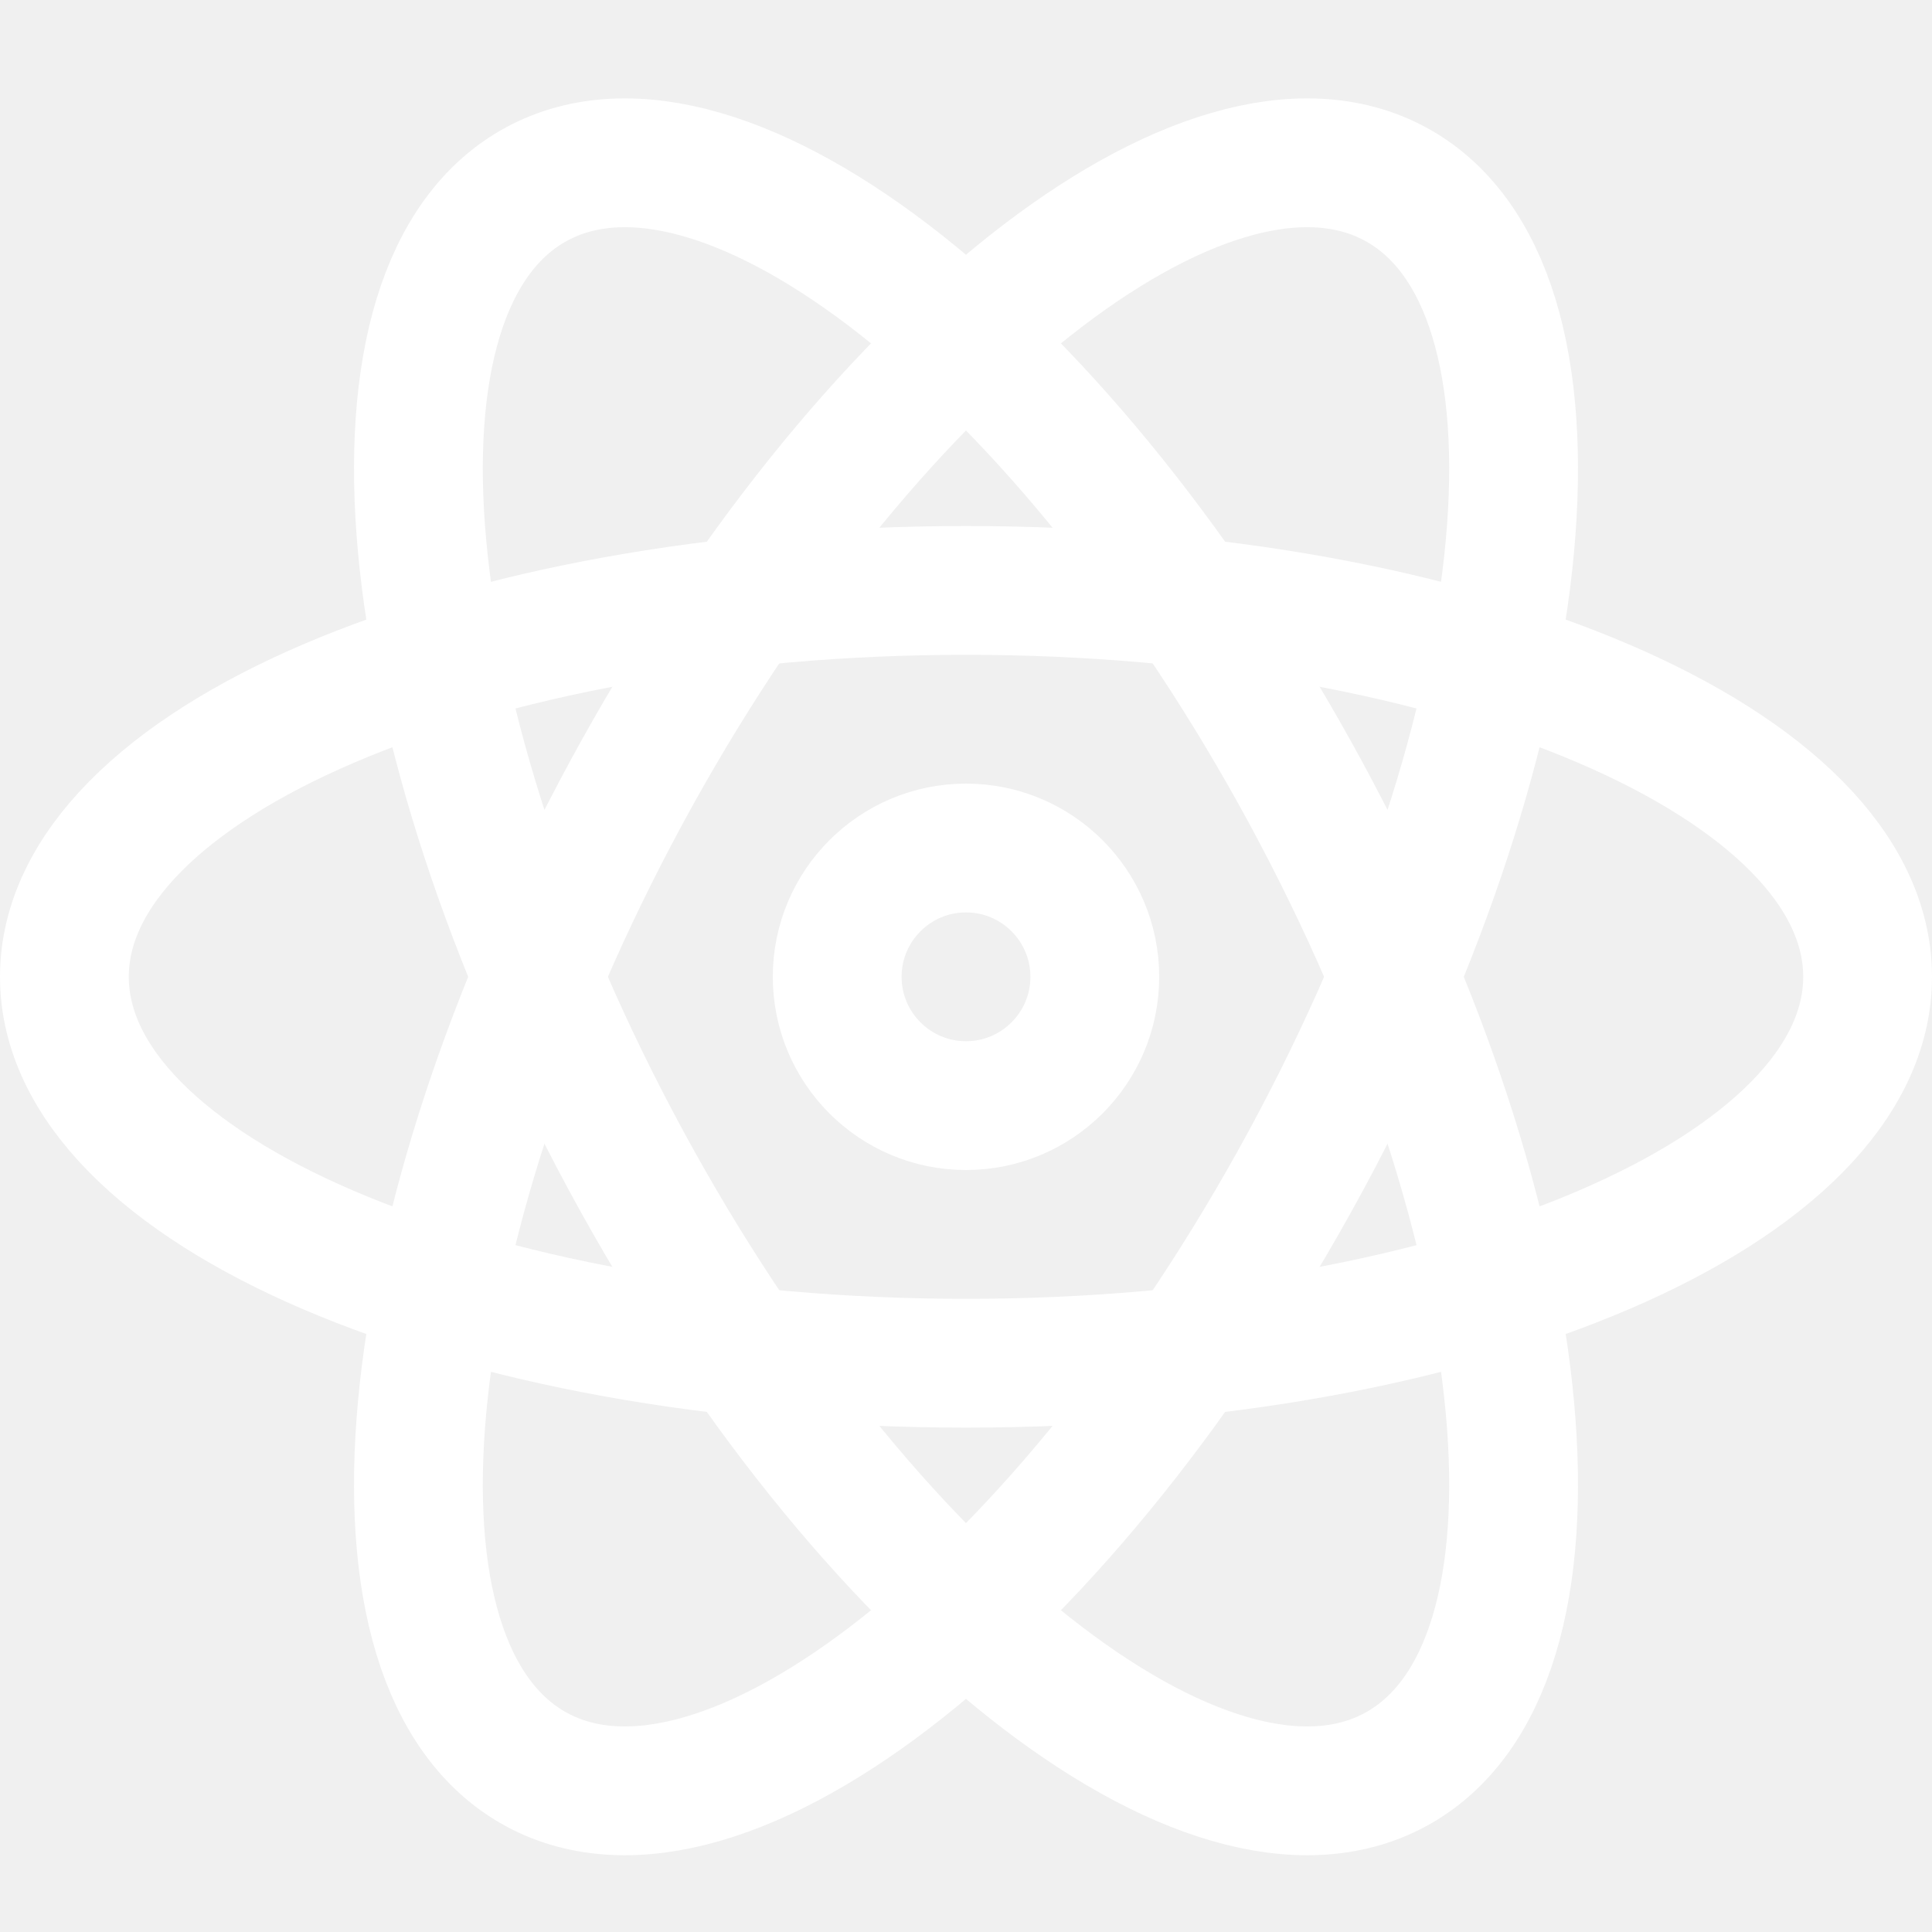
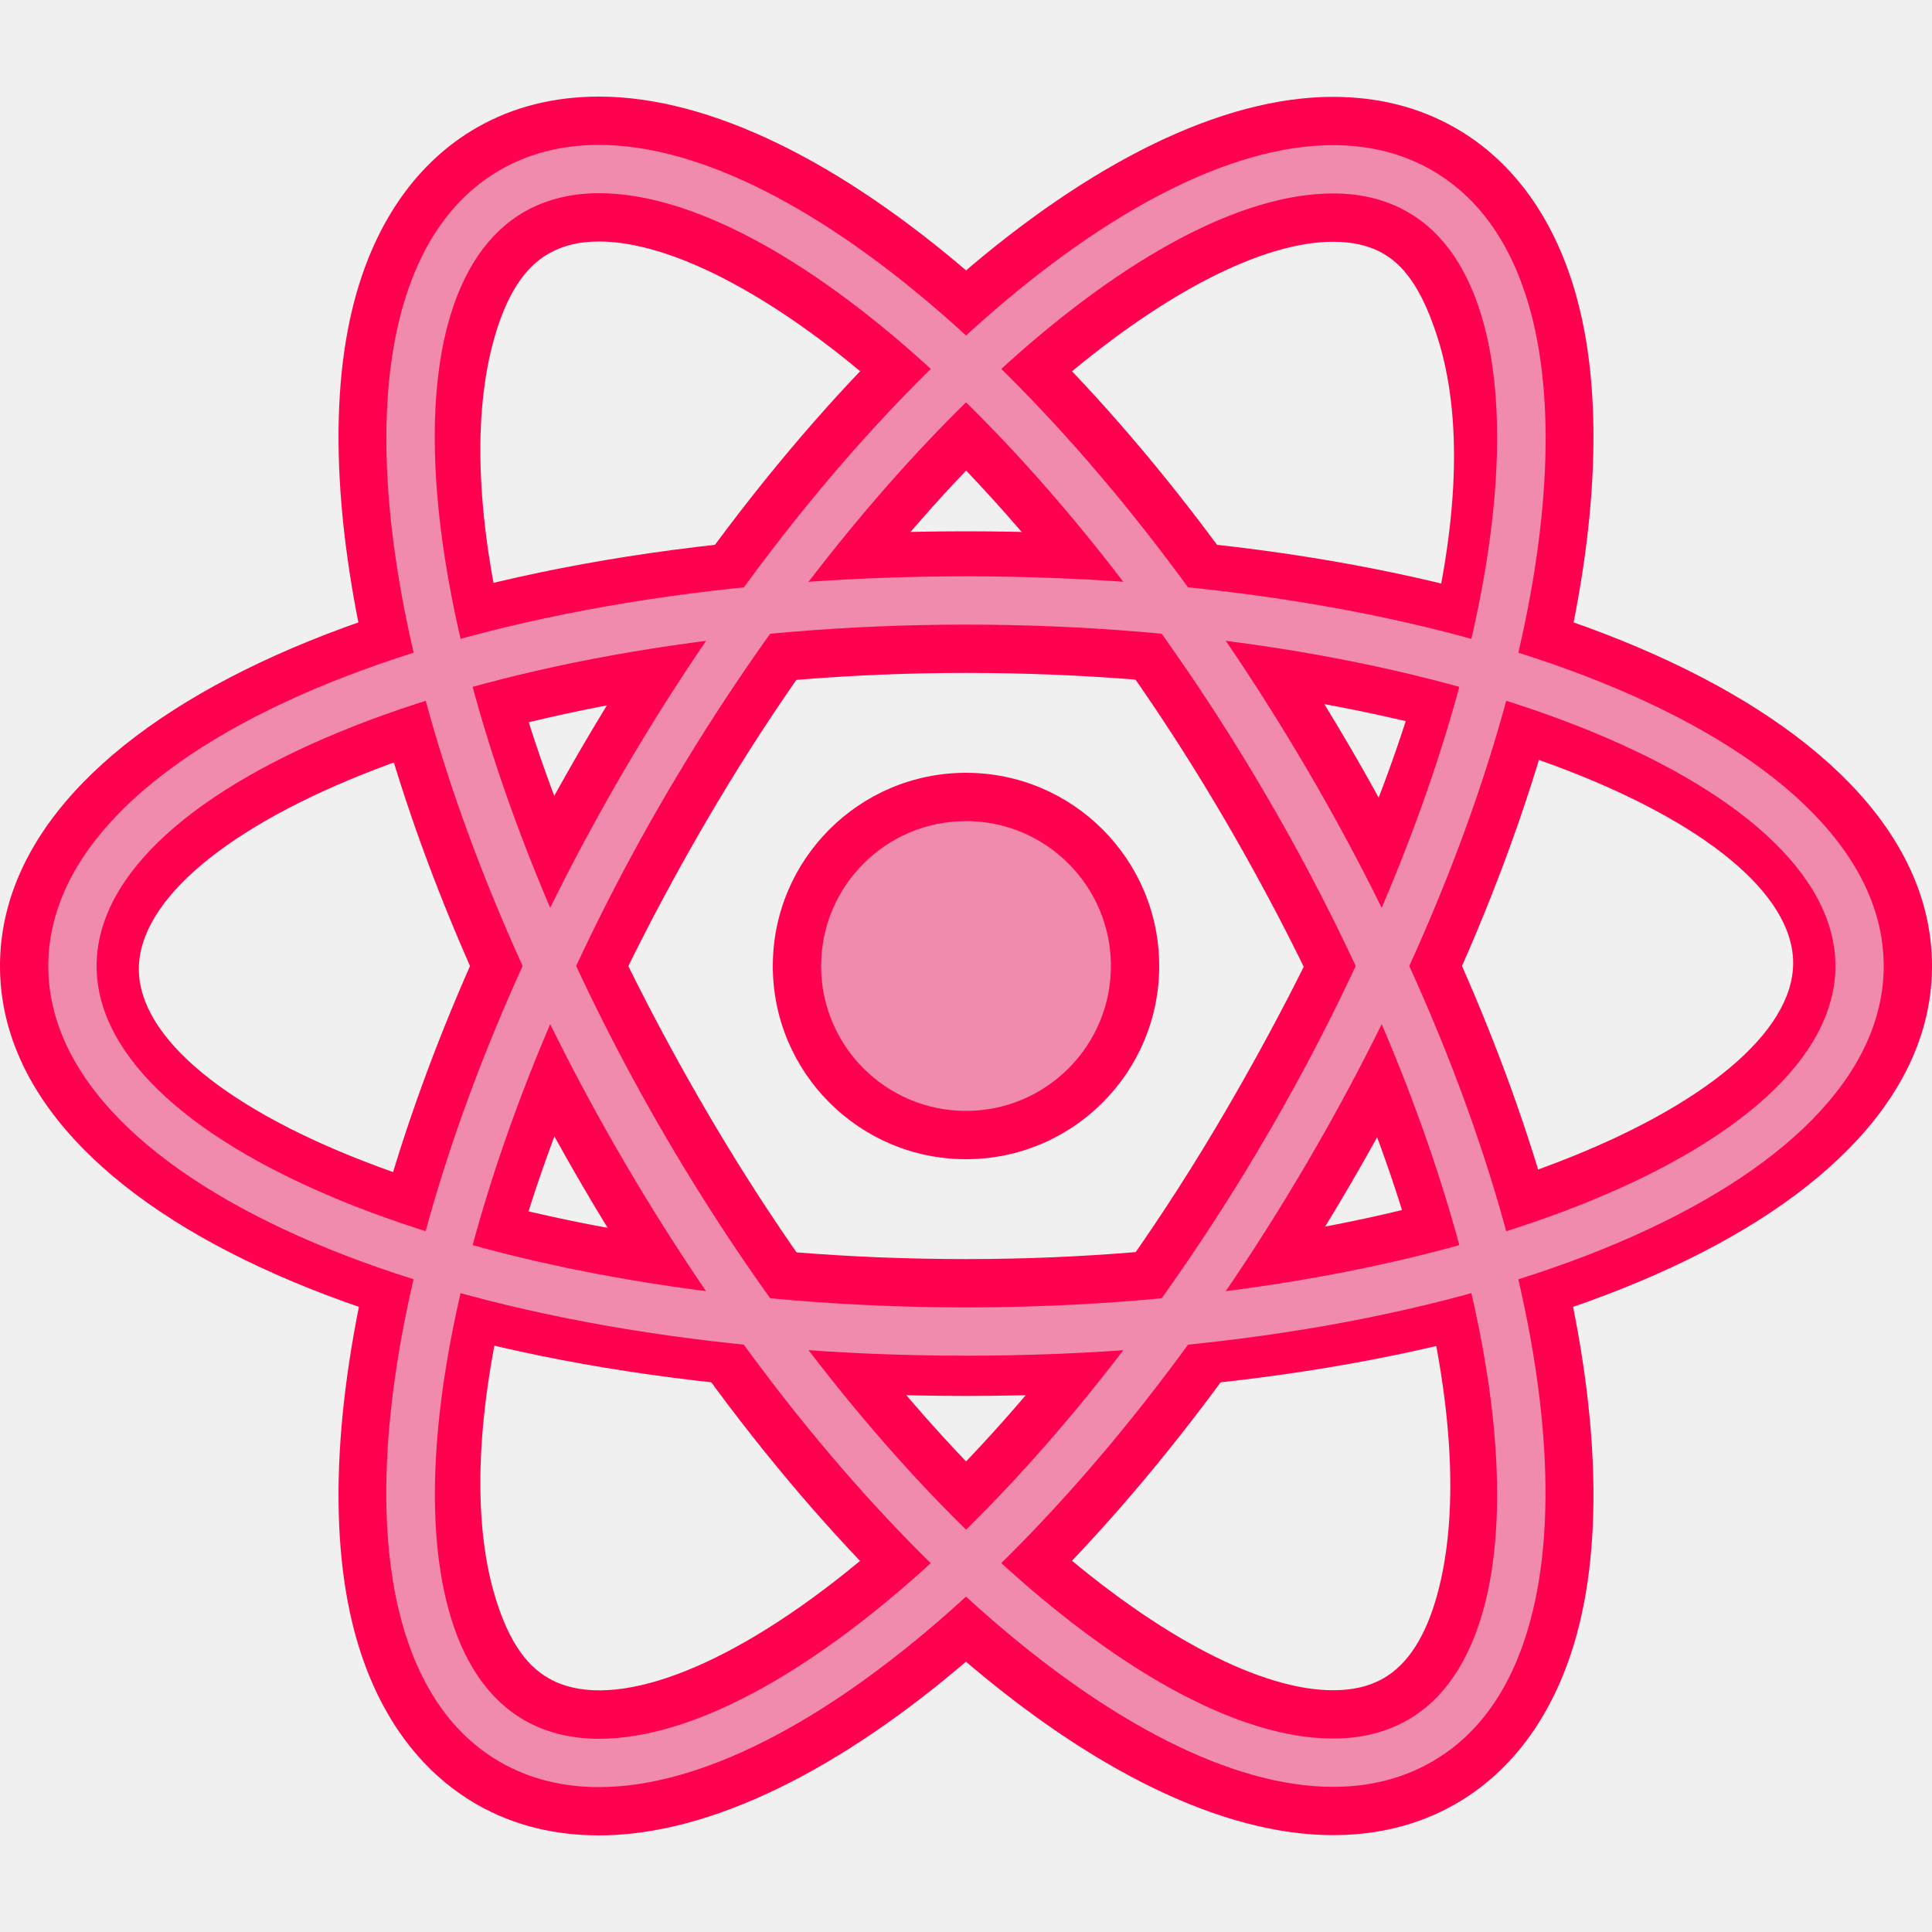
- <svg xmlns="http://www.w3.org/2000/svg" width="15px" height="15px" viewBox="0 0 15 15" fill="none">
-   <path d="M14.5 7.584C14.5 9.241 11.366 10.584 7.5 10.584C3.634 10.584 0.5 9.241 0.5 7.584C0.5 5.927 3.634 4.584 7.5 4.584C11.366 4.584 14.5 5.927 14.5 7.584Z" stroke="white" />
-   <path d="M4.166 13.739C5.623 14.528 8.296 12.412 10.138 9.013C11.979 5.613 12.291 2.218 10.834 1.429C9.377 0.64 6.703 2.756 4.862 6.155C3.021 9.554 2.709 12.95 4.166 13.739Z" stroke="white" />
-   <path d="M10.834 13.739C9.377 14.528 6.703 12.412 4.862 9.013C3.021 5.613 2.709 2.218 4.166 1.429C5.623 0.64 8.296 2.756 10.138 6.155C11.979 9.554 12.291 12.95 10.834 13.739Z" stroke="white" />
-   <path d="M6.5 7.584C6.5 8.136 6.948 8.584 7.5 8.584C8.052 8.584 8.5 8.136 8.5 7.584C8.5 7.032 8.052 6.584 7.5 6.584C6.948 6.584 6.5 7.032 6.5 7.584Z" stroke="white" />
+ <svg xmlns="http://www.w3.org/2000/svg" viewBox="0 0 30 30" width="30px" height="30px">
+   <g id="surface75898329">
+     <path style=" stroke:none;fill-rule:nonzero;fill:rgb(100%,0.392%,30.98%);fill-opacity:1;" d="M 15 21.676 C 6.449 21.676 0 18.879 0 15 C 0 11.121 6.449 8.25 15 8.25 C 23.551 8.25 30 11.121 30 15 C 30 18.879 23.551 21.676 15 21.676 Z M 15 10.449 C 7.703 10.449 2.156 12.898 2.156 15.047 C 2.156 17.195 7.703 19.551 15 19.551 C 22.297 19.551 27.844 17.102 27.844 14.953 C 27.844 12.805 22.297 10.449 15 10.449 Z M 15 10.449 " />
+     <path style=" stroke:none;fill-rule:nonzero;fill:rgb(100%,0.392%,30.98%);fill-opacity:1;" d="M 9.301 28.5 C 8.602 28.5 7.965 28.34 7.406 28.02 C 6.492 27.496 5.836 26.574 5.508 25.348 C 4.648 22.137 6.035 16.734 9.043 11.59 C 12.57 5.555 17.254 1.504 20.699 1.504 C 21.398 1.504 22.035 1.664 22.594 1.984 C 23.508 2.504 24.164 3.426 24.492 4.652 C 25.352 7.863 23.965 13.266 20.957 18.41 C 17.43 24.445 12.746 28.5 9.301 28.5 Z M 20.699 3.754 C 18.535 3.754 14.391 6.898 10.984 12.723 C 7.891 18.016 6.984 22.406 7.68 24.766 C 7.867 25.402 8.133 25.844 8.523 26.062 C 10.293 27.074 15.129 23.926 19.016 17.277 C 22.109 11.984 23.109 7.688 22.32 5.234 C 22.117 4.605 21.867 4.16 21.48 3.938 C 21.262 3.812 21.004 3.754 20.699 3.754 Z M 20.699 3.754 " />
+     <path style=" stroke:none;fill-rule:nonzero;fill:rgb(100%,0.392%,30.98%);fill-opacity:1;" d="M 20.699 28.496 C 17.25 28.496 12.566 24.445 9.043 18.41 C 6.035 13.266 4.648 7.863 5.508 4.652 C 5.836 3.426 6.492 2.504 7.406 1.98 C 7.965 1.66 8.602 1.5 9.301 1.5 C 12.746 1.5 17.43 5.555 20.957 11.59 C 23.965 16.734 25.352 22.137 24.492 25.348 C 24.164 26.574 23.508 27.496 22.594 28.016 C 22.035 28.336 21.395 28.496 20.699 28.496 Z M 9.301 3.75 C 8.996 3.75 8.738 3.812 8.52 3.938 C 8.133 4.156 7.863 4.598 7.68 5.234 C 6.984 7.641 7.891 11.984 10.984 17.277 C 14.391 23.102 18.531 26.246 20.699 26.246 C 21.004 26.246 21.258 26.188 21.48 26.062 C 21.863 25.844 22.141 25.402 22.316 24.766 C 22.969 22.406 22.105 18.016 19.016 12.723 C 15.609 6.895 11.469 3.75 9.301 3.75 Z M 9.301 3.75 " />
+     <path style=" stroke:none;fill-rule:nonzero;fill:rgb(94.118%,54.51%,68.235%);fill-opacity:1;" d="M 17.625 15 C 17.625 16.453 16.453 17.625 15 17.625 C 13.547 17.625 12.375 16.453 12.375 15 C 12.375 13.547 13.547 12.375 15 12.375 C 16.453 12.375 17.625 13.547 17.625 15 Z M 17.625 15 " />
+     <path style=" stroke:none;fill-rule:nonzero;fill:rgb(100%,0.392%,30.98%);fill-opacity:1;" d="M 15 18 C 13.344 18 12 16.656 12 15 C 12 13.344 13.344 12 15 12 C 16.656 12 18 13.344 18 15 C 18 16.656 16.656 18 15 18 Z M 15 12.75 C 13.758 12.75 12.75 13.758 12.75 15 C 12.75 16.242 13.758 17.25 15 17.25 C 16.242 17.25 17.25 16.242 17.25 15 C 17.25 13.758 16.242 12.75 15 12.75 Z M 15 12.75 " />
+     <path style=" stroke:none;fill-rule:nonzero;fill:rgb(94.118%,54.51%,68.235%);fill-opacity:1;" d="M 15 21.051 C 7.008 21.051 0.75 18.395 0.75 15 C 0.75 11.605 7.008 8.949 15 8.949 C 22.992 8.949 29.25 11.605 29.25 15 C 29.25 18.395 22.992 21.051 15 21.051 Z M 15 9.699 C 7.684 9.699 1.5 12.125 1.5 15 C 1.5 17.875 7.684 20.301 15 20.301 C 22.316 20.301 28.5 17.875 28.5 15 C 28.5 12.125 22.316 9.699 15 9.699 Z M 15 9.699 " />
+     <path style=" stroke:none;fill-rule:nonzero;fill:rgb(94.118%,54.51%,68.235%);fill-opacity:1;" d="M 9.301 27.75 C 8.734 27.75 8.223 27.621 7.777 27.367 C 7.031 26.941 6.512 26.195 6.23 25.152 C 5.418 22.125 6.777 16.949 9.688 11.969 C 13.035 6.246 17.562 2.254 20.699 2.254 C 21.266 2.254 21.777 2.383 22.223 2.637 C 22.969 3.062 23.488 3.805 23.77 4.848 C 24.578 7.875 23.223 13.051 20.309 18.031 C 16.965 23.754 12.441 27.75 9.301 27.75 Z M 20.699 3.004 C 17.859 3.004 13.504 6.93 10.336 12.348 C 7.566 17.09 6.207 22.156 6.957 24.961 C 7.18 25.801 7.582 26.391 8.148 26.715 C 8.48 26.902 8.867 27 9.301 27 C 12.141 27 16.496 23.07 19.66 17.652 C 22.434 12.91 23.793 7.84 23.043 5.039 C 22.816 4.199 22.418 3.609 21.852 3.289 C 21.52 3.098 21.133 3.004 20.699 3.004 Z M 20.699 3.004 " />
+     <path style=" stroke:none;fill-rule:nonzero;fill:rgb(94.118%,54.51%,68.235%);fill-opacity:1;" d="M 20.699 27.746 C 17.559 27.746 13.031 23.754 9.688 18.031 C 6.777 13.051 5.422 7.875 6.23 4.848 C 6.512 3.805 7.031 3.059 7.777 2.633 C 8.223 2.379 8.734 2.25 9.301 2.25 C 12.438 2.25 16.965 6.246 20.309 11.969 C 23.223 16.949 24.578 22.125 23.766 25.152 C 23.488 26.195 22.969 26.938 22.223 27.363 C 21.777 27.617 21.266 27.746 20.699 27.746 Z M 9.301 3 C 8.867 3 8.48 3.098 8.148 3.285 C 7.582 3.609 7.18 4.199 6.953 5.039 C 6.207 7.84 7.566 12.91 10.336 17.652 C 13.5 23.066 17.859 26.996 20.699 26.996 C 21.133 26.996 21.52 26.902 21.852 26.711 C 22.418 26.391 22.816 25.801 23.043 24.961 C 23.793 22.156 22.434 17.09 19.66 12.348 C 16.496 6.93 12.141 3 9.301 3 Z M 9.301 3 " />
+   </g>
</svg>
